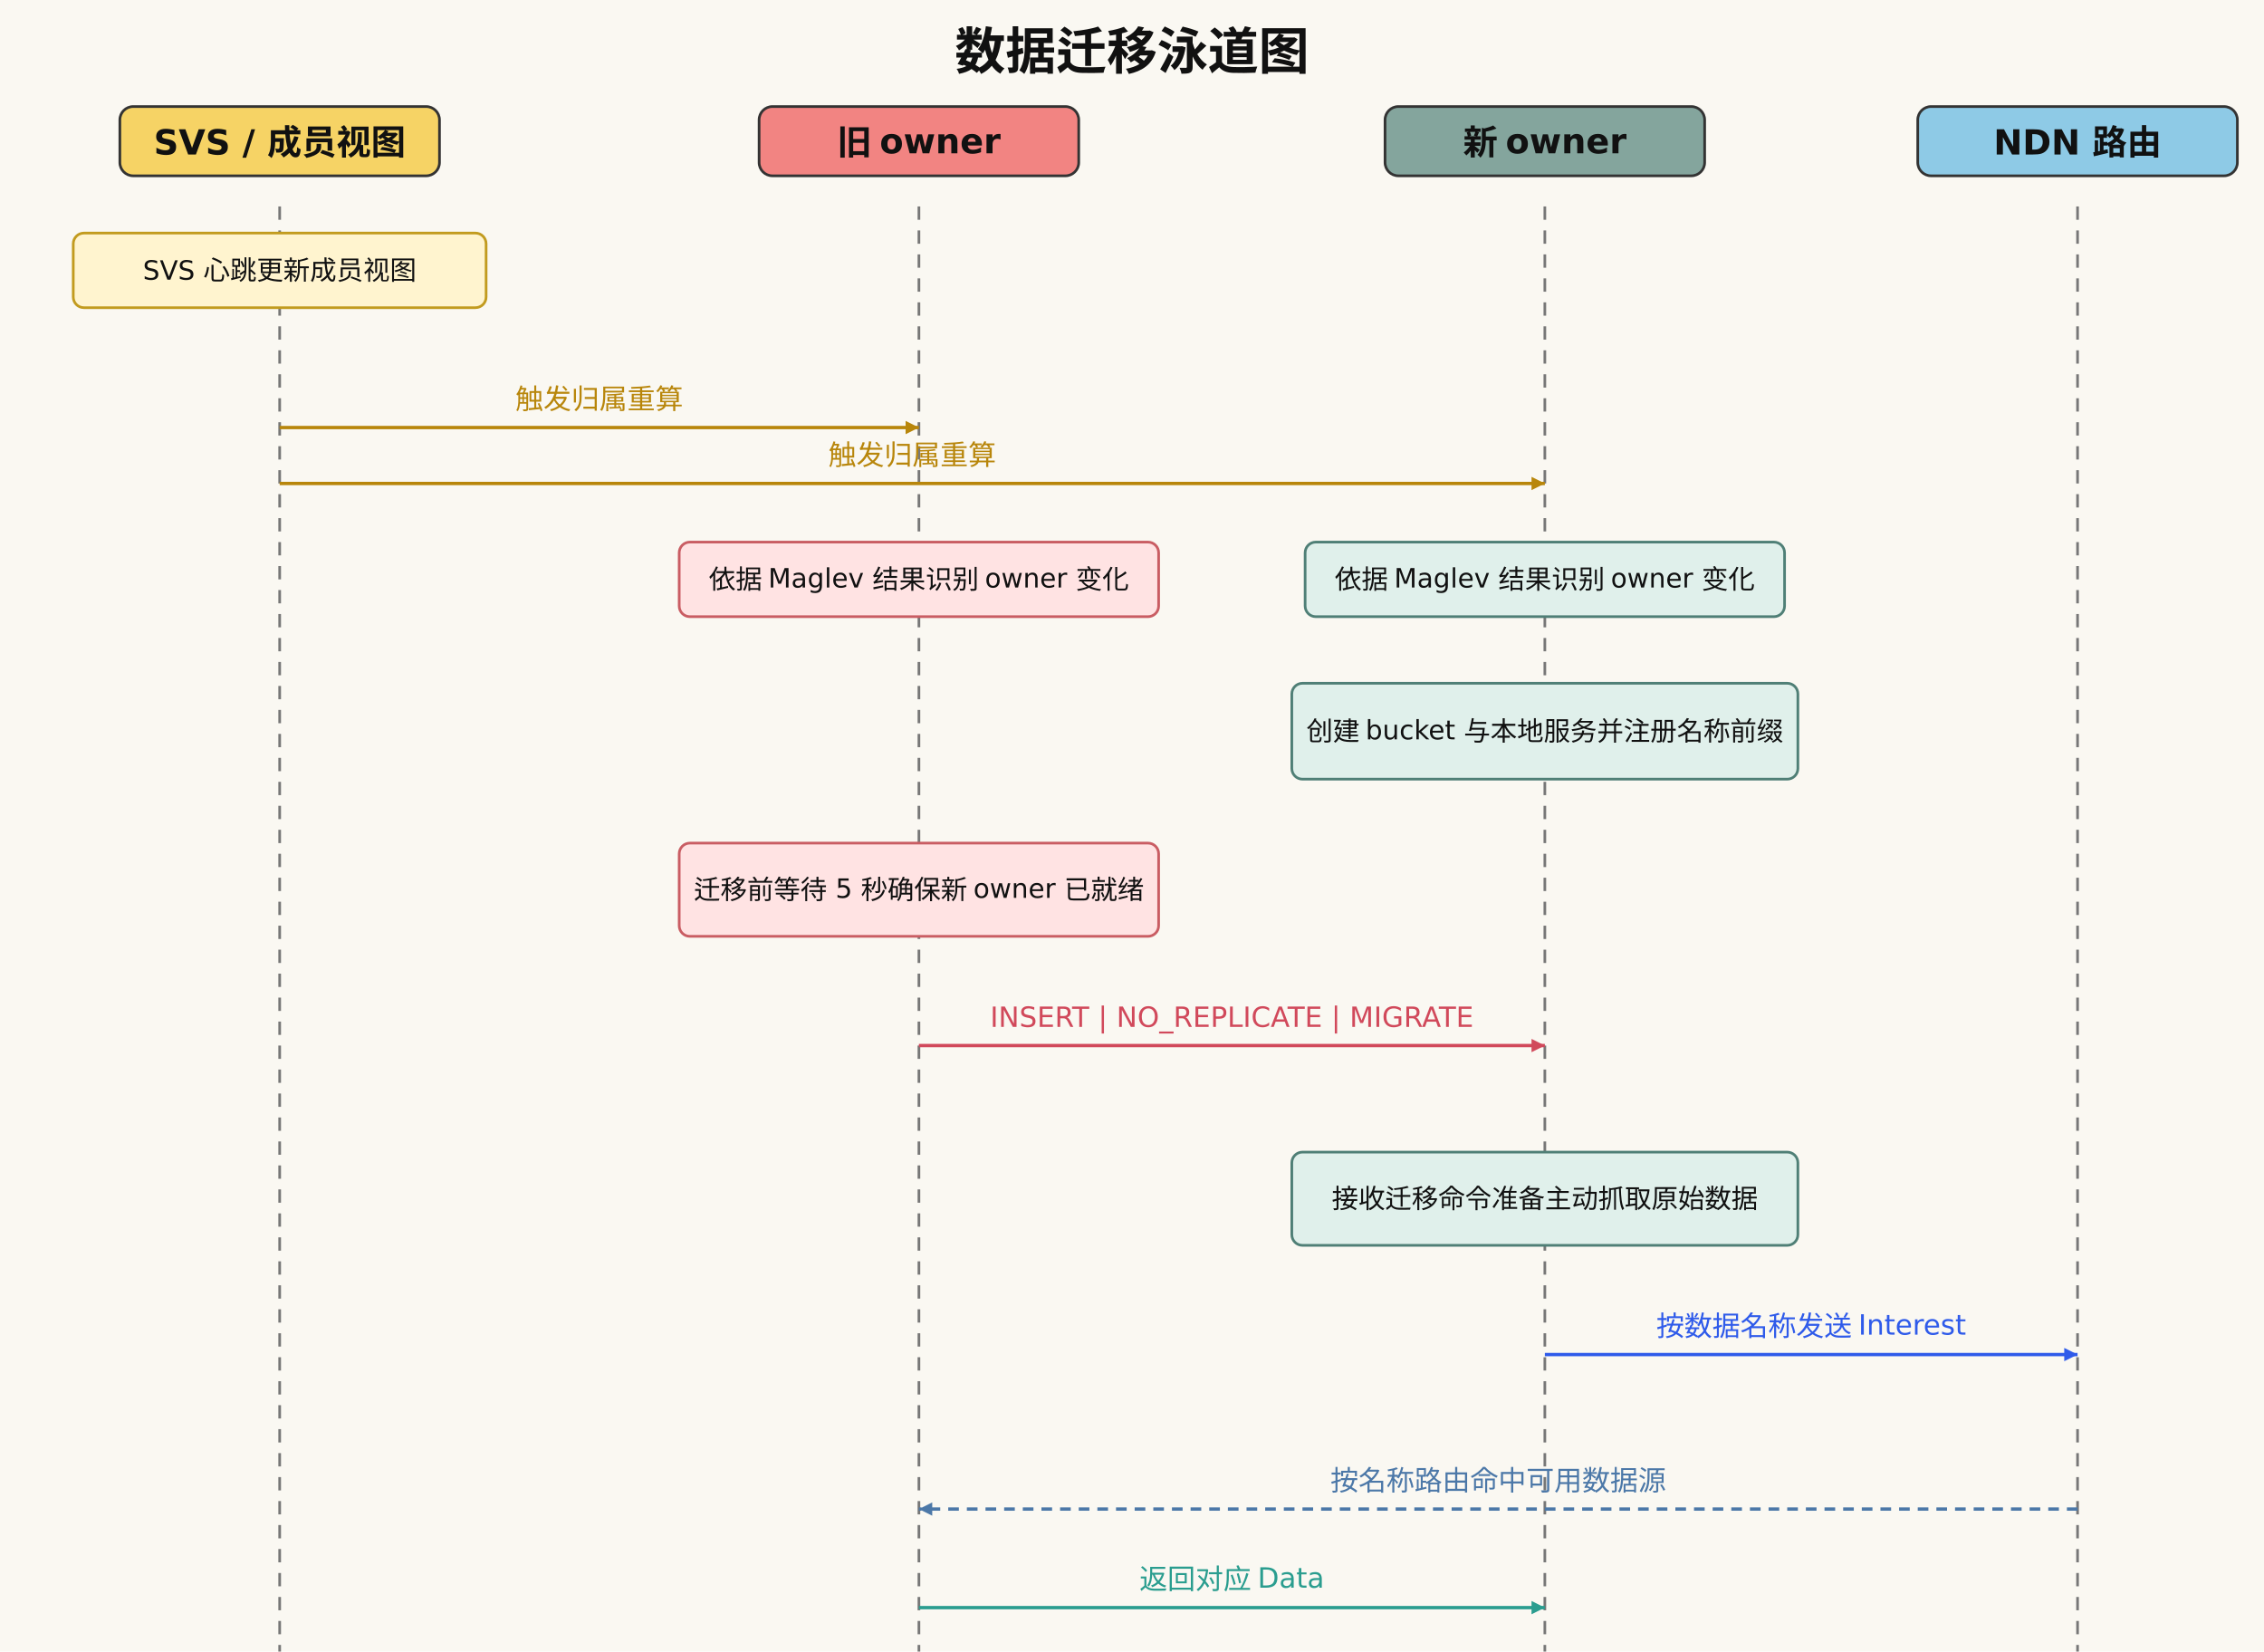
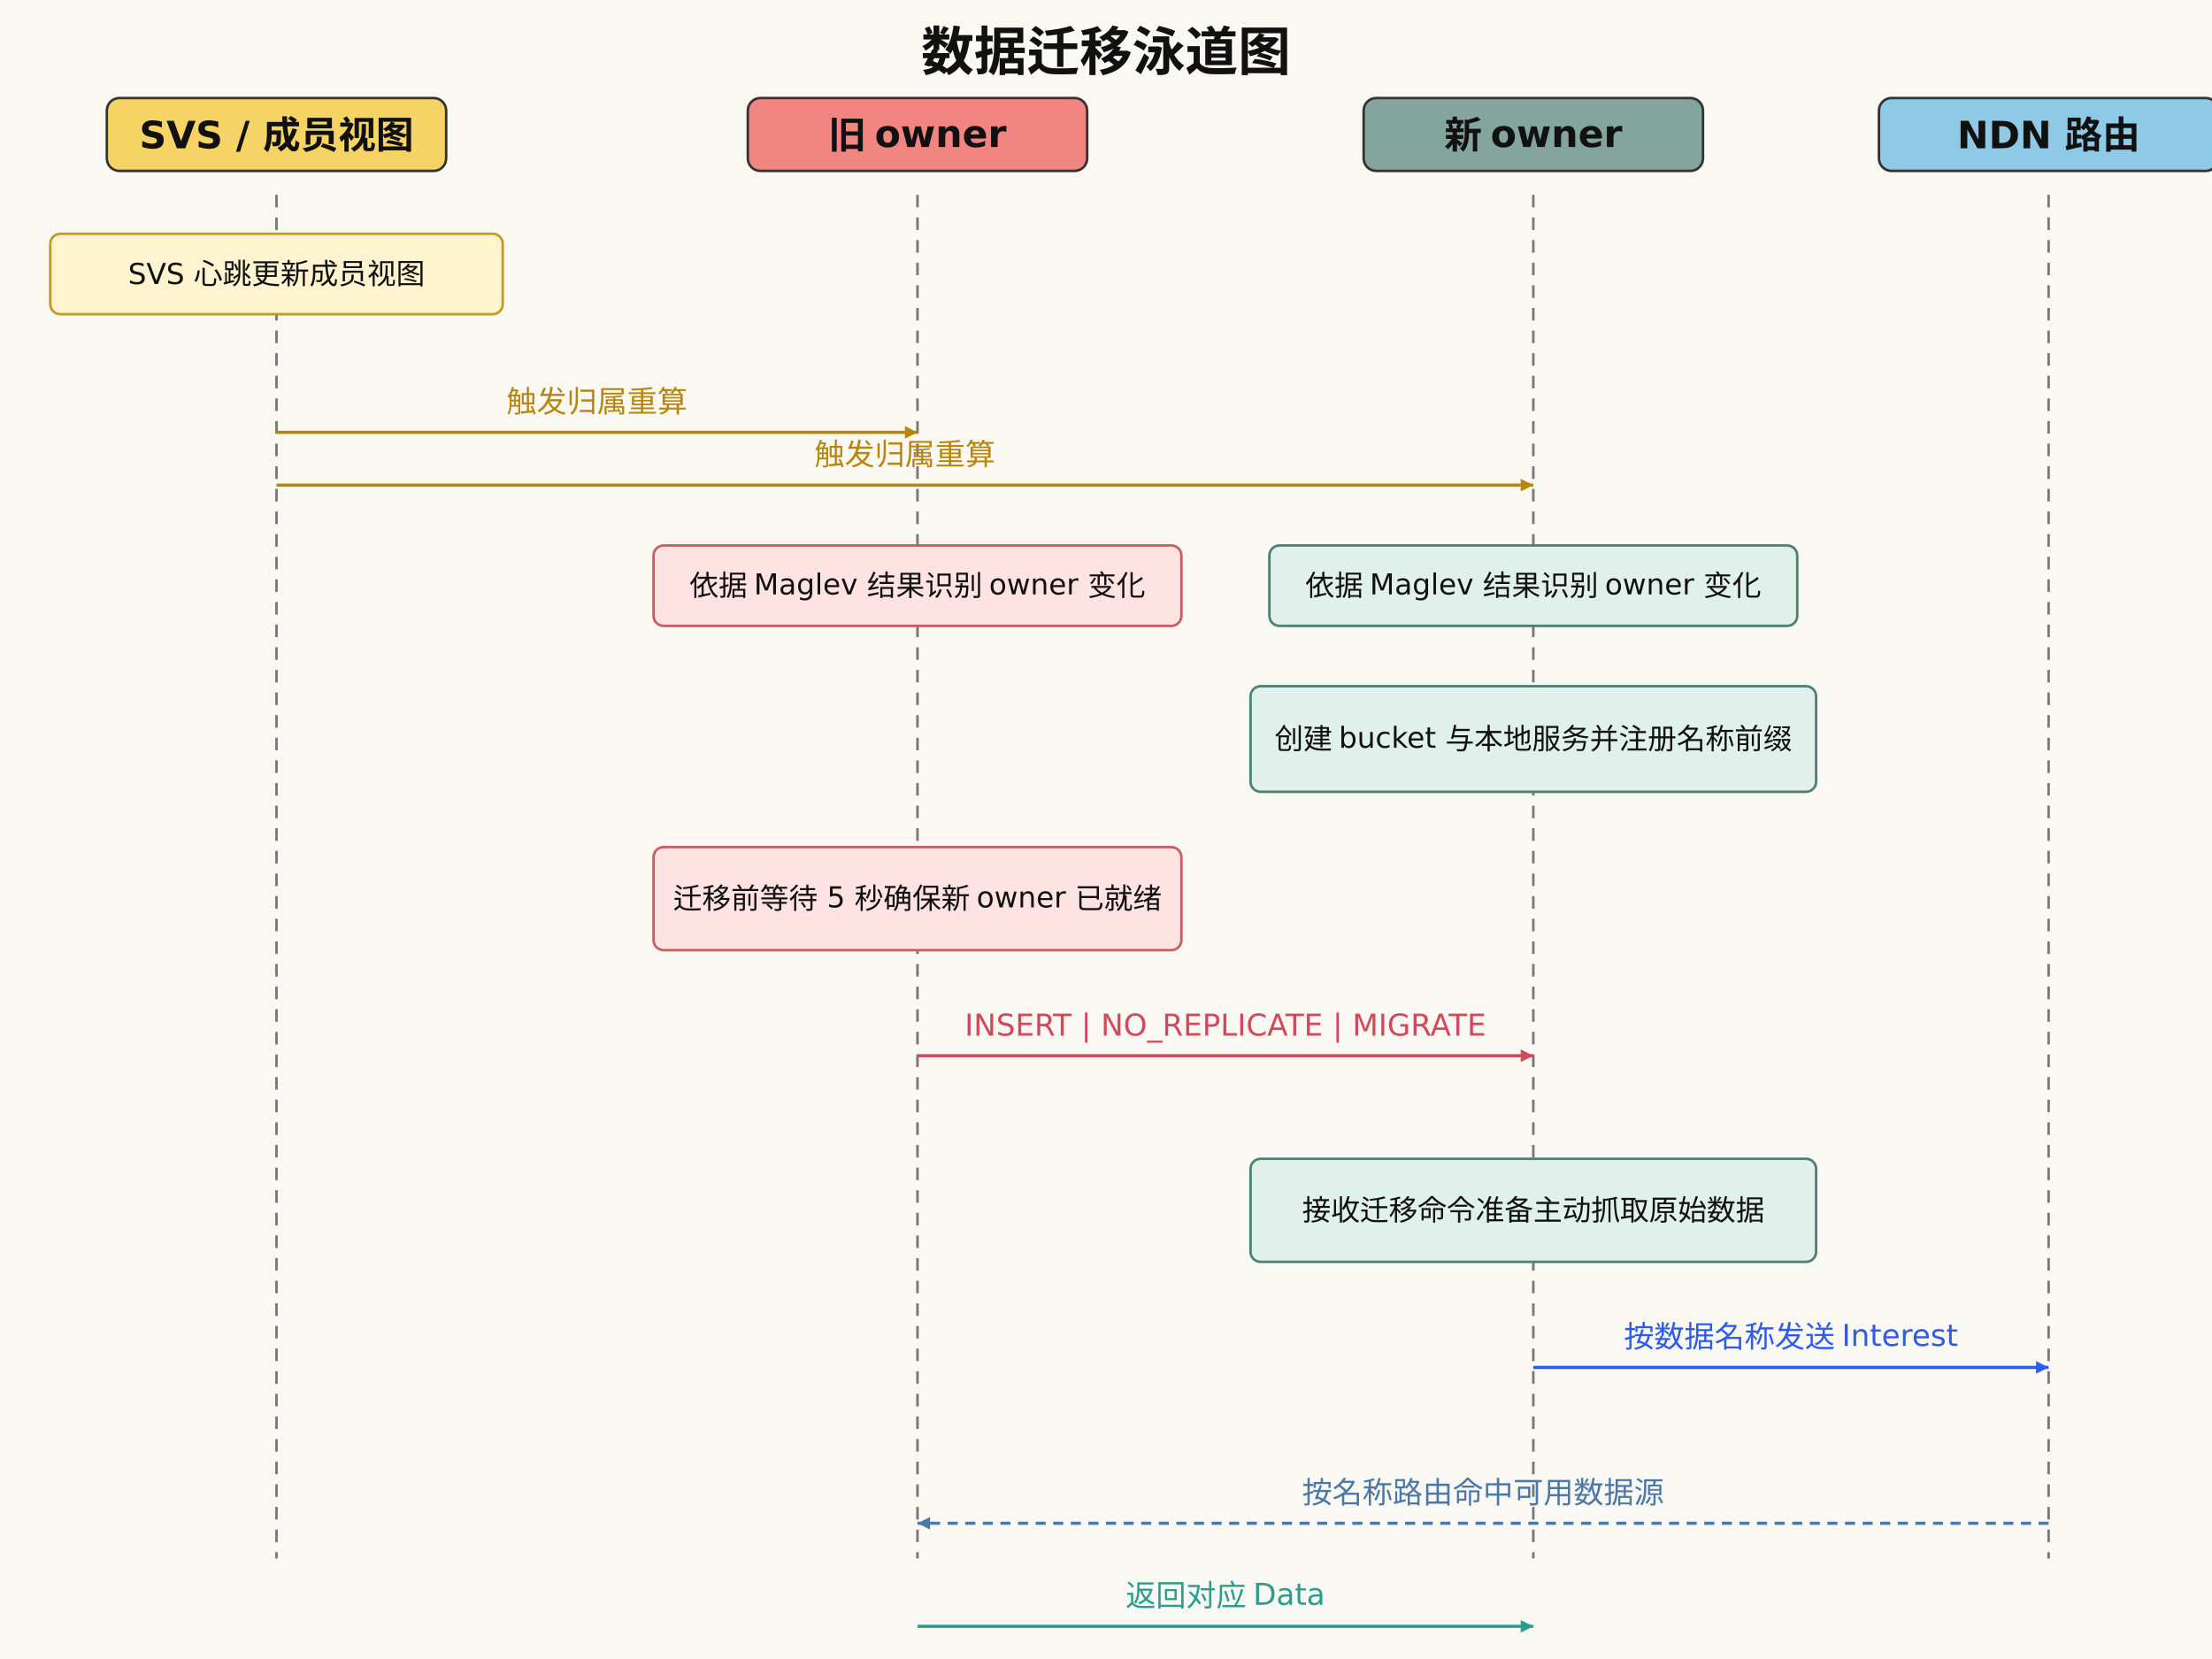
- <svg xmlns="http://www.w3.org/2000/svg" width="1700" height="1240" viewBox="0 0 1700 1240">
+ <svg xmlns="http://www.w3.org/2000/svg" width="1760" height="1320" viewBox="0 0 1760 1320">
  <rect width="100%" height="100%" fill="#faf8f2" />
-   <text x="850.0" y="52" font-family="DejaVu Sans, Noto Sans SC, sans-serif" font-size="38" font-weight="bold" text-anchor="middle" fill="#111">数据迁移泳道图</text>
-   <rect x="90" y="80" width="240" height="52" fill="#f6d365" stroke="#333" stroke-width="2" rx="10" />
-   <text x="210" y="116" font-family="DejaVu Sans, Noto Sans SC, sans-serif" font-size="26" font-weight="bold" text-anchor="middle" fill="#111">SVS / 成员视图</text>
-   <line x1="210" y1="155" x2="210" y2="1240" stroke="#777" stroke-width="2" stroke-dasharray="10,8" />
-   <rect x="570" y="80" width="240" height="52" fill="#f28482" stroke="#333" stroke-width="2" rx="10" />
-   <text x="690" y="116" font-family="DejaVu Sans, Noto Sans SC, sans-serif" font-size="26" font-weight="bold" text-anchor="middle" fill="#111">旧 owner</text>
-   <line x1="690" y1="155" x2="690" y2="1240" stroke="#777" stroke-width="2" stroke-dasharray="10,8" />
-   <rect x="1040" y="80" width="240" height="52" fill="#84a59d" stroke="#333" stroke-width="2" rx="10" />
-   <text x="1160" y="116" font-family="DejaVu Sans, Noto Sans SC, sans-serif" font-size="26" font-weight="bold" text-anchor="middle" fill="#111">新 owner</text>
-   <line x1="1160" y1="155" x2="1160" y2="1240" stroke="#777" stroke-width="2" stroke-dasharray="10,8" />
-   <rect x="1440" y="80" width="240" height="52" fill="#8ecae6" stroke="#333" stroke-width="2" rx="10" />
-   <text x="1560" y="116" font-family="DejaVu Sans, Noto Sans SC, sans-serif" font-size="26" font-weight="bold" text-anchor="middle" fill="#111">NDN 路由</text>
-   <line x1="1560" y1="155" x2="1560" y2="1240" stroke="#777" stroke-width="2" stroke-dasharray="10,8" />
-   <rect x="55" y="175" width="310" height="56" fill="#fff4cf" stroke="#c29b1f" stroke-width="2" rx="8" />
-   <text x="210.0" y="210.0" font-family="DejaVu Sans, Noto Sans SC, sans-serif" font-size="20" font-weight="normal" text-anchor="middle" fill="#111">SVS 心跳更新成员视图</text>
-   <line x1="210" y1="321" x2="690" y2="321" stroke="#b8860b" stroke-width="2.5" />
-   <polygon points="690,321 680,316 680,326" fill="#b8860b" />
-   <text x="450.0" y="307" font-family="DejaVu Sans, Noto Sans SC, sans-serif" font-size="21" font-weight="normal" text-anchor="middle" fill="#b8860b">触发归属重算</text>
-   <line x1="210" y1="363" x2="1160" y2="363" stroke="#b8860b" stroke-width="2.5" />
-   <polygon points="1160,363 1150,358 1150,368" fill="#b8860b" />
-   <text x="685.0" y="349" font-family="DejaVu Sans, Noto Sans SC, sans-serif" font-size="21" font-weight="normal" text-anchor="middle" fill="#b8860b">触发归属重算</text>
-   <rect x="510" y="407" width="360" height="56" fill="#ffe3e3" stroke="#c95d63" stroke-width="2" rx="8" />
-   <text x="690.0" y="442.0" font-family="DejaVu Sans, Noto Sans SC, sans-serif" font-size="20" font-weight="normal" text-anchor="middle" fill="#111">依据 Maglev 结果识别 owner 变化</text>
-   <rect x="980" y="407" width="360" height="56" fill="#e0f0eb" stroke="#4f7f76" stroke-width="2" rx="8" />
-   <text x="1160.0" y="442.0" font-family="DejaVu Sans, Noto Sans SC, sans-serif" font-size="20" font-weight="normal" text-anchor="middle" fill="#111">依据 Maglev 结果识别 owner 变化</text>
-   <rect x="970" y="513" width="380" height="72" fill="#e0f0eb" stroke="#4f7f76" stroke-width="2" rx="8" />
-   <text x="1160.0" y="556.0" font-family="DejaVu Sans, Noto Sans SC, sans-serif" font-size="20" font-weight="normal" text-anchor="middle" fill="#111">创建 bucket 与本地服务
+   <text x="880.0" y="56" font-family="DejaVu Sans, Noto Sans SC, sans-serif" font-size="42" font-weight="bold" text-anchor="middle" fill="#111">数据迁移泳道图</text>
+   <rect x="85" y="78" width="270" height="58" fill="#f6d365" stroke="#333" stroke-width="2" rx="10" />
+   <text x="220" y="118" font-family="DejaVu Sans, Noto Sans SC, sans-serif" font-size="30" font-weight="bold" text-anchor="middle" fill="#111">SVS / 成员视图</text>
+   <line x1="220" y1="155" x2="220" y2="1240" stroke="#777" stroke-width="2" stroke-dasharray="10,8" />
+   <rect x="595" y="78" width="270" height="58" fill="#f28482" stroke="#333" stroke-width="2" rx="10" />
+   <text x="730" y="118" font-family="DejaVu Sans, Noto Sans SC, sans-serif" font-size="30" font-weight="bold" text-anchor="middle" fill="#111">旧 owner</text>
+   <line x1="730" y1="155" x2="730" y2="1240" stroke="#777" stroke-width="2" stroke-dasharray="10,8" />
+   <rect x="1085" y="78" width="270" height="58" fill="#84a59d" stroke="#333" stroke-width="2" rx="10" />
+   <text x="1220" y="118" font-family="DejaVu Sans, Noto Sans SC, sans-serif" font-size="30" font-weight="bold" text-anchor="middle" fill="#111">新 owner</text>
+   <line x1="1220" y1="155" x2="1220" y2="1240" stroke="#777" stroke-width="2" stroke-dasharray="10,8" />
+   <rect x="1495" y="78" width="270" height="58" fill="#8ecae6" stroke="#333" stroke-width="2" rx="10" />
+   <text x="1630" y="118" font-family="DejaVu Sans, Noto Sans SC, sans-serif" font-size="30" font-weight="bold" text-anchor="middle" fill="#111">NDN 路由</text>
+   <line x1="1630" y1="155" x2="1630" y2="1240" stroke="#777" stroke-width="2" stroke-dasharray="10,8" />
+   <rect x="40" y="186" width="360" height="64" fill="#fff4cf" stroke="#c29b1f" stroke-width="2" rx="8" />
+   <text x="220.0" y="226.0" font-family="DejaVu Sans, Noto Sans SC, sans-serif" font-size="23" font-weight="normal" text-anchor="middle" fill="#111">SVS 心跳更新成员视图</text>
+   <line x1="220" y1="344" x2="730" y2="344" stroke="#b8860b" stroke-width="2.5" />
+   <polygon points="730,344 720,339 720,349" fill="#b8860b" />
+   <text x="475.0" y="328" font-family="DejaVu Sans, Noto Sans SC, sans-serif" font-size="24" font-weight="normal" text-anchor="middle" fill="#b8860b">触发归属重算</text>
+   <line x1="220" y1="386" x2="1220" y2="386" stroke="#b8860b" stroke-width="2.5" />
+   <polygon points="1220,386 1210,381 1210,391" fill="#b8860b" />
+   <text x="720.0" y="370" font-family="DejaVu Sans, Noto Sans SC, sans-serif" font-size="24" font-weight="normal" text-anchor="middle" fill="#b8860b">触发归属重算</text>
+   <rect x="520" y="434" width="420" height="64" fill="#ffe3e3" stroke="#c95d63" stroke-width="2" rx="8" />
+   <text x="730.0" y="474.0" font-family="DejaVu Sans, Noto Sans SC, sans-serif" font-size="23" font-weight="normal" text-anchor="middle" fill="#111">依据 Maglev 结果识别 owner 变化</text>
+   <rect x="1010" y="434" width="420" height="64" fill="#e0f0eb" stroke="#4f7f76" stroke-width="2" rx="8" />
+   <text x="1220.0" y="474.0" font-family="DejaVu Sans, Noto Sans SC, sans-serif" font-size="23" font-weight="normal" text-anchor="middle" fill="#111">依据 Maglev 结果识别 owner 变化</text>
+   <rect x="995" y="546" width="450" height="84" fill="#e0f0eb" stroke="#4f7f76" stroke-width="2" rx="8" />
+   <text x="1220.0" y="596.0" font-family="DejaVu Sans, Noto Sans SC, sans-serif" font-size="23" font-weight="normal" text-anchor="middle" fill="#111">创建 bucket 与本地服务
并注册名称前缀</text>
-   <rect x="510" y="633" width="360" height="70" fill="#ffe3e3" stroke="#c95d63" stroke-width="2" rx="8" />
-   <text x="690.0" y="675.0" font-family="DejaVu Sans, Noto Sans SC, sans-serif" font-size="20" font-weight="normal" text-anchor="middle" fill="#111">迁移前等待 5 秒
+   <rect x="520" y="674" width="420" height="82" fill="#ffe3e3" stroke="#c95d63" stroke-width="2" rx="8" />
+   <text x="730.0" y="723.0" font-family="DejaVu Sans, Noto Sans SC, sans-serif" font-size="23" font-weight="normal" text-anchor="middle" fill="#111">迁移前等待 5 秒
确保新 owner 已就绪</text>
-   <line x1="690" y1="785" x2="1160" y2="785" stroke="#d1495b" stroke-width="2.5" />
-   <polygon points="1160,785 1150,780 1150,790" fill="#d1495b" />
-   <text x="925.0" y="771" font-family="DejaVu Sans, Noto Sans SC, sans-serif" font-size="21" font-weight="normal" text-anchor="middle" fill="#d1495b">INSERT | NO_REPLICATE | MIGRATE</text>
-   <rect x="970" y="865" width="380" height="70" fill="#e0f0eb" stroke="#4f7f76" stroke-width="2" rx="8" />
-   <text x="1160.0" y="907.0" font-family="DejaVu Sans, Noto Sans SC, sans-serif" font-size="20" font-weight="normal" text-anchor="middle" fill="#111">接收迁移命令
+   <line x1="730" y1="840" x2="1220" y2="840" stroke="#d1495b" stroke-width="2.5" />
+   <polygon points="1220,840 1210,835 1210,845" fill="#d1495b" />
+   <text x="975.0" y="824" font-family="DejaVu Sans, Noto Sans SC, sans-serif" font-size="24" font-weight="normal" text-anchor="middle" fill="#d1495b">INSERT | NO_REPLICATE | MIGRATE</text>
+   <rect x="995" y="922" width="450" height="82" fill="#e0f0eb" stroke="#4f7f76" stroke-width="2" rx="8" />
+   <text x="1220.0" y="971.0" font-family="DejaVu Sans, Noto Sans SC, sans-serif" font-size="23" font-weight="normal" text-anchor="middle" fill="#111">接收迁移命令
准备主动抓取原始数据</text>
-   <line x1="1160" y1="1017" x2="1560" y2="1017" stroke="#2f5bea" stroke-width="2.5" />
-   <polygon points="1560,1017 1550,1012 1550,1022" fill="#2f5bea" />
-   <text x="1360.0" y="1003" font-family="DejaVu Sans, Noto Sans SC, sans-serif" font-size="21" font-weight="normal" text-anchor="middle" fill="#2f5bea">按数据名称发送 Interest</text>
-   <line x1="1560" y1="1133" x2="690" y2="1133" stroke="#4c78a8" stroke-width="2.5" stroke-dasharray="8,6" />
-   <polygon points="690,1133 700,1128 700,1138" fill="#4c78a8" />
-   <text x="1125.0" y="1119" font-family="DejaVu Sans, Noto Sans SC, sans-serif" font-size="21" font-weight="normal" text-anchor="middle" fill="#4c78a8">按名称路由命中可用数据源</text>
-   <line x1="690" y1="1207" x2="1160" y2="1207" stroke="#2a9d8f" stroke-width="2.5" />
-   <polygon points="1160,1207 1150,1202 1150,1212" fill="#2a9d8f" />
-   <text x="925.0" y="1193" font-family="DejaVu Sans, Noto Sans SC, sans-serif" font-size="21" font-weight="normal" text-anchor="middle" fill="#2a9d8f">返回对应 Data</text>
-   <rect x="970" y="1283" width="380" height="72" fill="#e0f0eb" stroke="#4f7f76" stroke-width="2" rx="8" />
-   <text x="1160.0" y="1326.0" font-family="DejaVu Sans, Noto Sans SC, sans-serif" font-size="20" font-weight="normal" text-anchor="middle" fill="#111">写入本地存储
+   <line x1="1220" y1="1088" x2="1630" y2="1088" stroke="#2f5bea" stroke-width="2.5" />
+   <polygon points="1630,1088 1620,1083 1620,1093" fill="#2f5bea" />
+   <text x="1425.0" y="1072" font-family="DejaVu Sans, Noto Sans SC, sans-serif" font-size="24" font-weight="normal" text-anchor="middle" fill="#2f5bea">按数据名称发送 Interest</text>
+   <line x1="1630" y1="1212" x2="730" y2="1212" stroke="#4c78a8" stroke-width="2.5" stroke-dasharray="8,6" />
+   <polygon points="730,1212 740,1207 740,1217" fill="#4c78a8" />
+   <text x="1180.0" y="1196" font-family="DejaVu Sans, Noto Sans SC, sans-serif" font-size="24" font-weight="normal" text-anchor="middle" fill="#4c78a8">按名称路由命中可用数据源</text>
+   <line x1="730" y1="1294" x2="1220" y2="1294" stroke="#2a9d8f" stroke-width="2.5" />
+   <polygon points="1220,1294 1210,1289 1210,1299" fill="#2a9d8f" />
+   <text x="975.0" y="1278" font-family="DejaVu Sans, Noto Sans SC, sans-serif" font-size="24" font-weight="normal" text-anchor="middle" fill="#2a9d8f">返回对应 Data</text>
+   <rect x="995" y="1372" width="450" height="84" fill="#e0f0eb" stroke="#4f7f76" stroke-width="2" rx="8" />
+   <text x="1220.0" y="1422.0" font-family="DejaVu Sans, Noto Sans SC, sans-serif" font-size="23" font-weight="normal" text-anchor="middle" fill="#111">写入本地存储
并记录迁移结果日志</text>
-   <rect x="500" y="1409" width="380" height="56" fill="#ffe3e3" stroke="#c95d63" stroke-width="2" rx="8" />
-   <text x="690.0" y="1444.0" font-family="DejaVu Sans, Noto Sans SC, sans-serif" font-size="20" font-weight="normal" text-anchor="middle" fill="#111">延迟 10 秒后退出旧服务</text>
+   <rect x="505" y="1508" width="450" height="64" fill="#ffe3e3" stroke="#c95d63" stroke-width="2" rx="8" />
+   <text x="730.0" y="1548.0" font-family="DejaVu Sans, Noto Sans SC, sans-serif" font-size="23" font-weight="normal" text-anchor="middle" fill="#111">延迟 10 秒后退出旧服务</text>
</svg>
